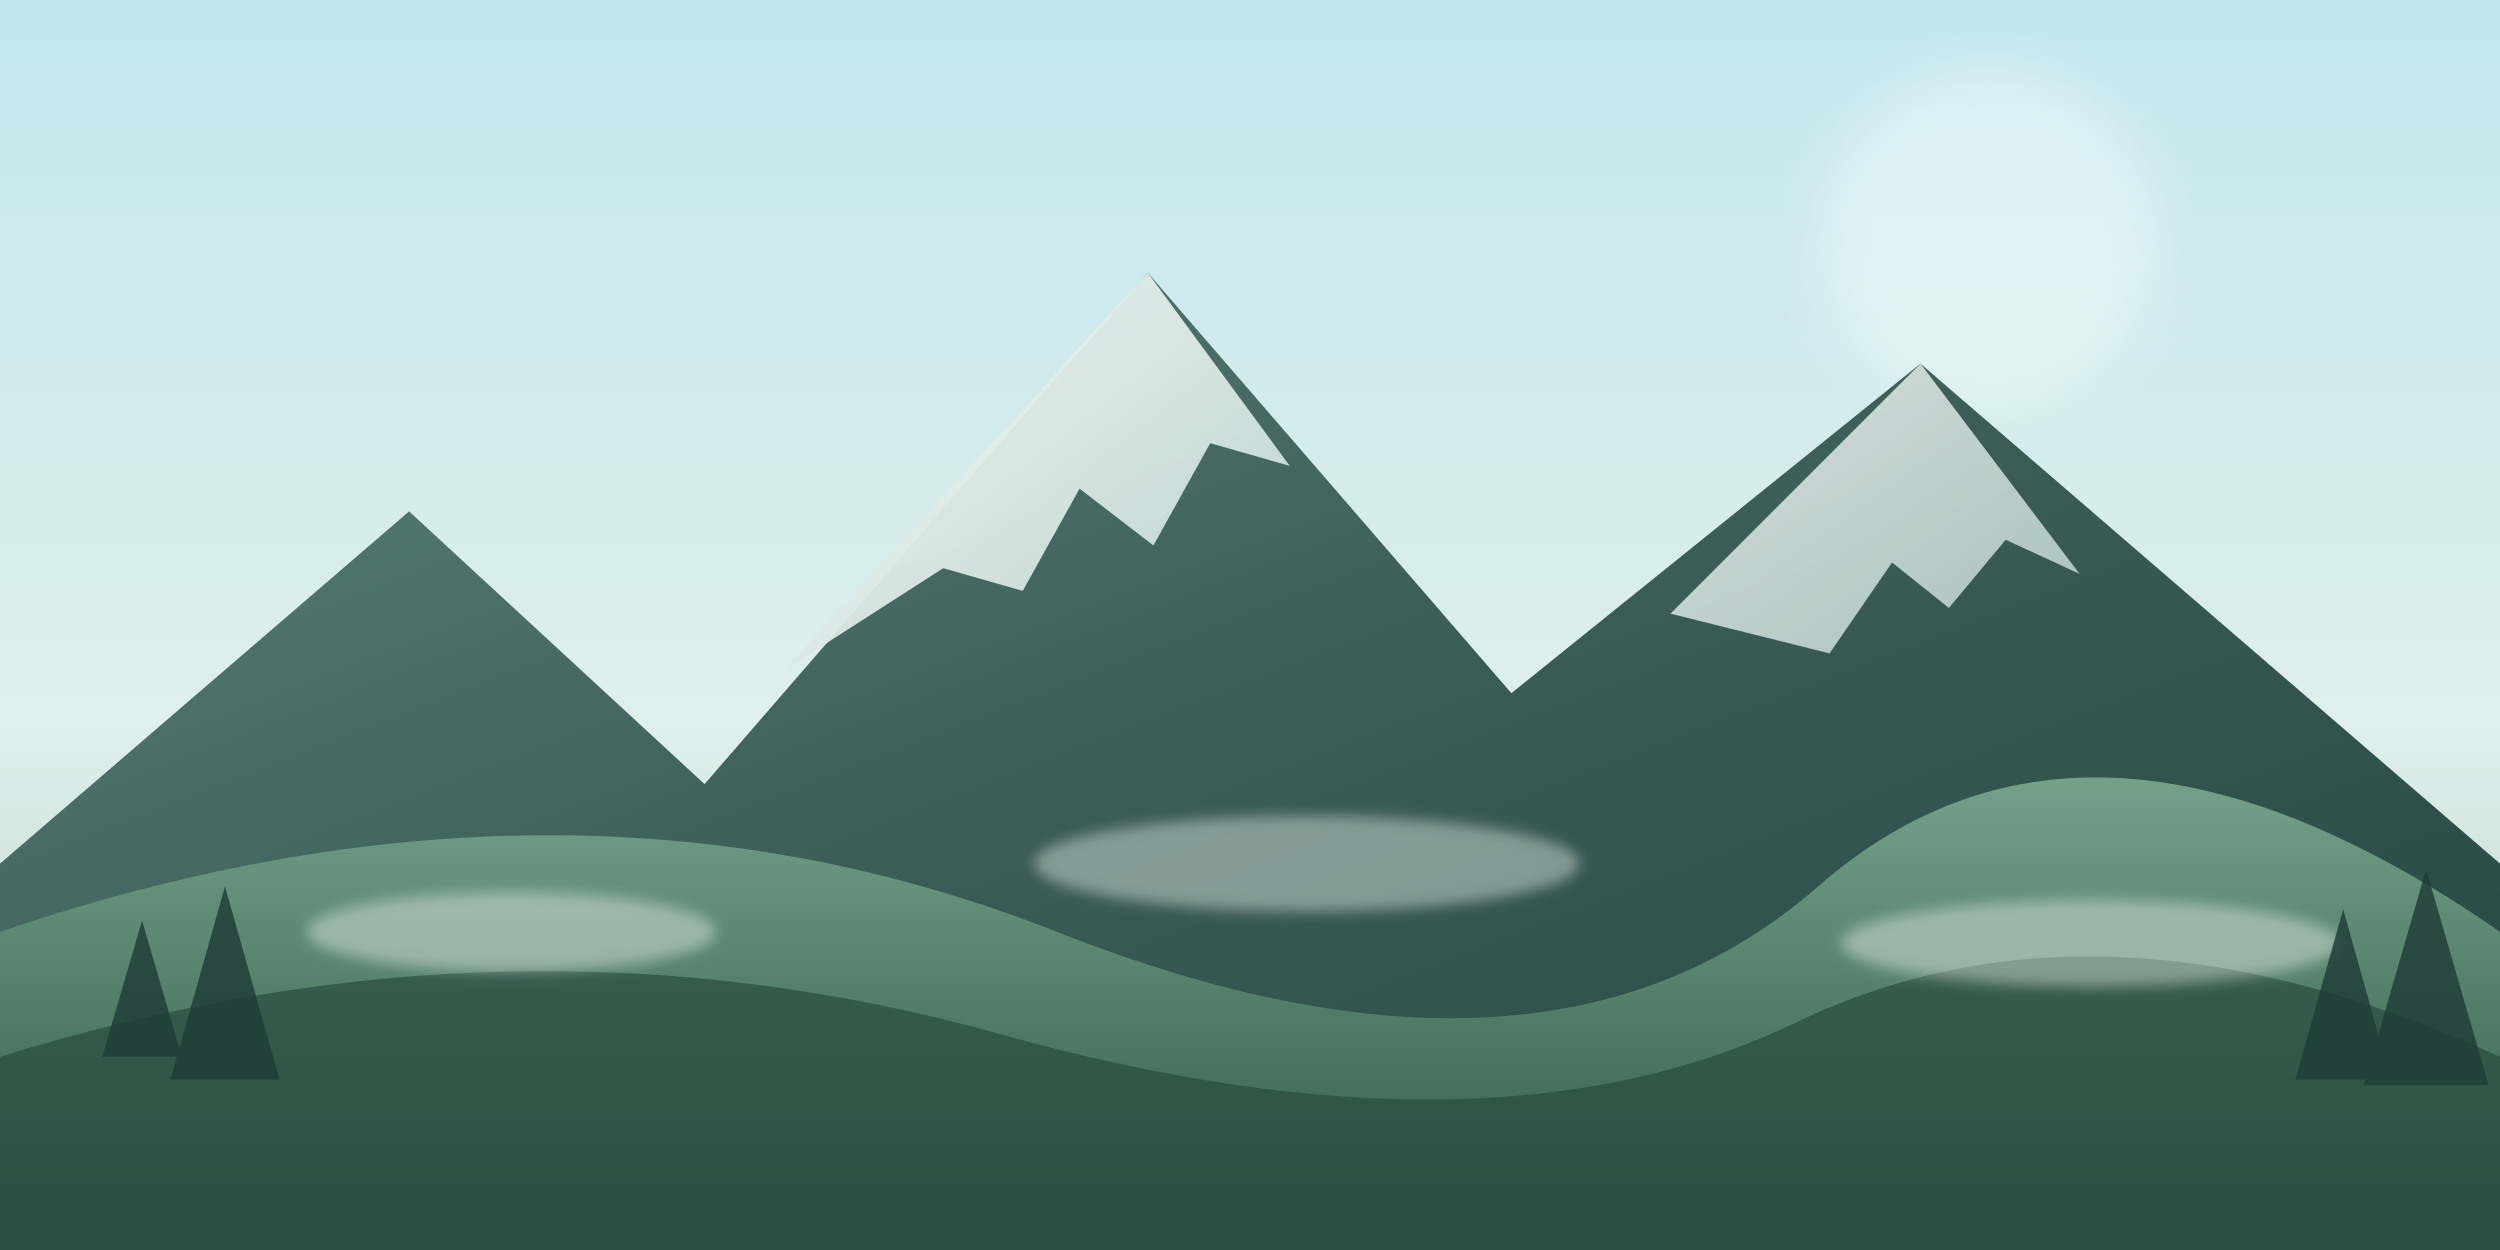
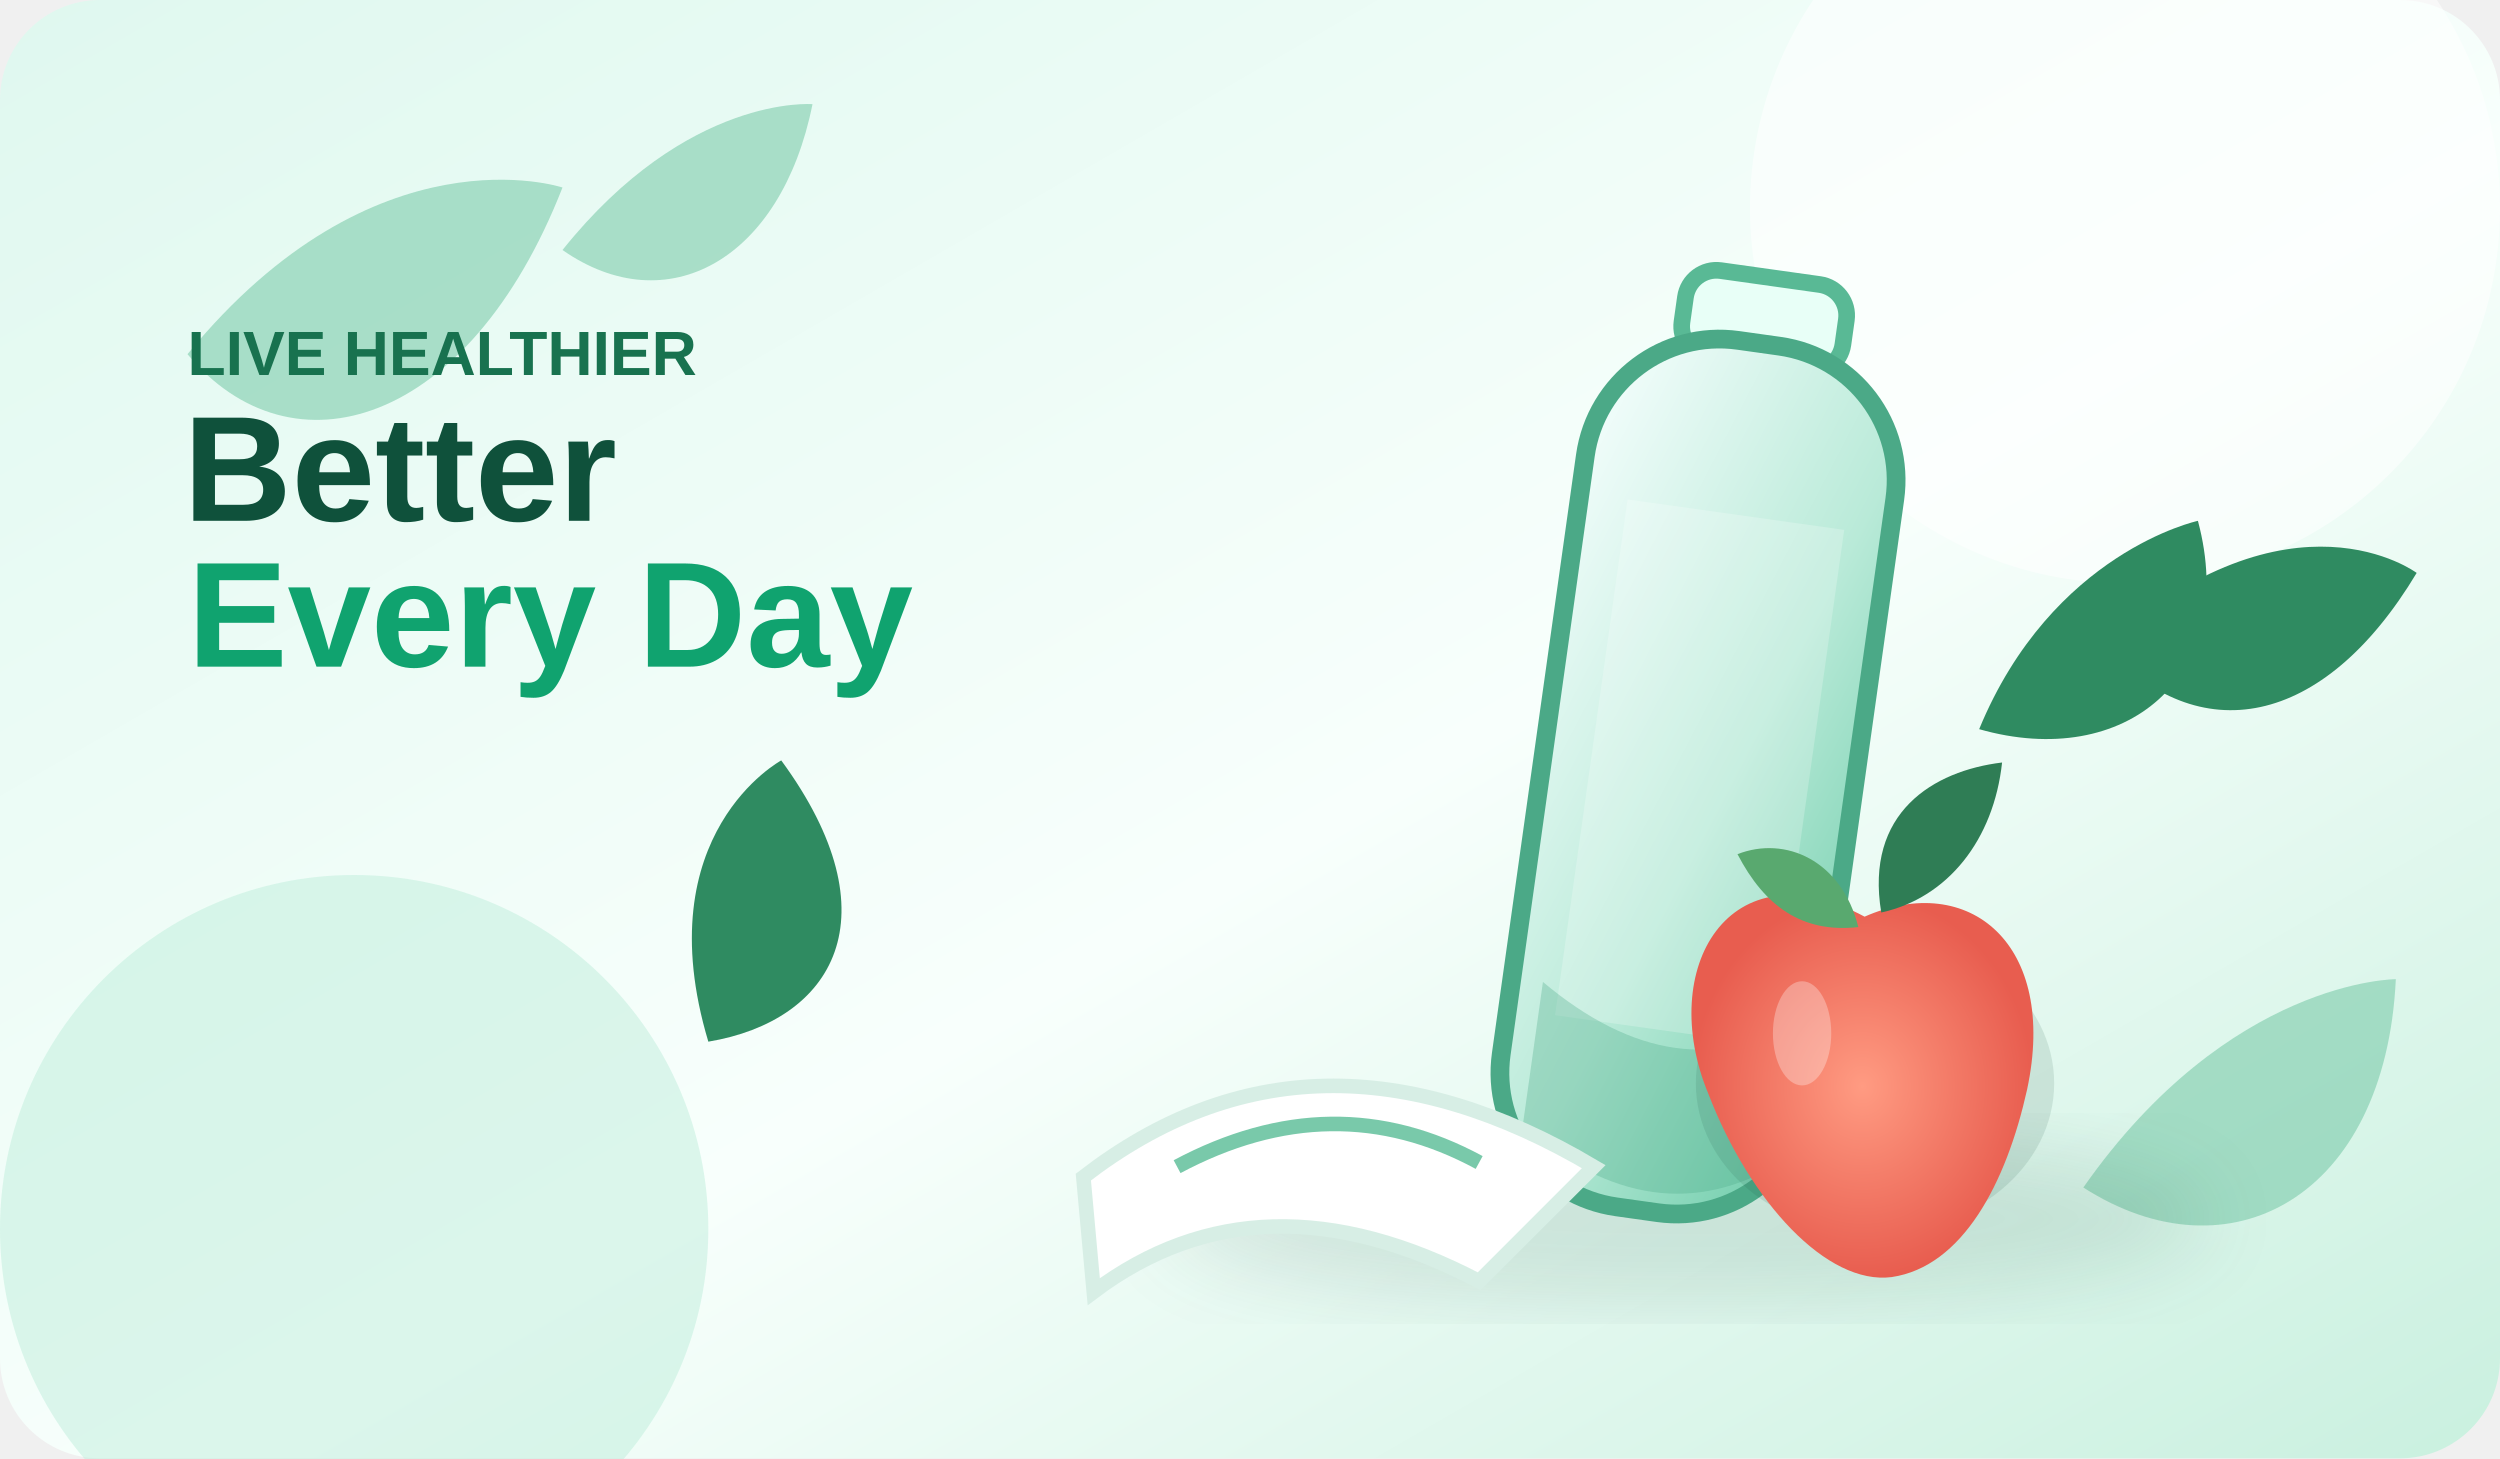
- <svg xmlns="http://www.w3.org/2000/svg" viewBox="0 0 2200 1100" width="2200" height="1100">
+ <svg xmlns="http://www.w3.org/2000/svg" viewBox="0 0 1200 700">
  <defs>
-     <linearGradient id="sky" x1="0" y1="0" x2="0" y2="1">
-       <stop stop-color="#bfe5ee" />
-       <stop offset=".58" stop-color="#dcefeb" />
-       <stop offset="1" stop-color="#a8c9b5" />
+     <linearGradient id="bg" x1="0" y1="0" x2="1" y2="1">
+       <stop stop-color="#dff8ef" />
+       <stop offset=".55" stop-color="#f8fffc" />
+       <stop offset="1" stop-color="#c9f0df" />
    </linearGradient>
-     <linearGradient id="mountain" x1="0" y1="0" x2="1" y2="1">
-       <stop stop-color="#557c76" />
-       <stop offset=".5" stop-color="#2e514b" />
-       <stop offset="1" stop-color="#173934" />
+     <linearGradient id="bottle" x1="0" y1="0" x2="1" y2="1">
+       <stop stop-color="#f8ffff" />
+       <stop offset=".55" stop-color="#b9ead8" />
+       <stop offset="1" stop-color="#69caa7" />
    </linearGradient>
-     <linearGradient id="snow" x1="0" y1="0" x2="1" y2="1">
-       <stop stop-color="#f7fbf8" />
-       <stop offset="1" stop-color="#bcd7d1" />
-     </linearGradient>
-     <linearGradient id="valley" x1="0" y1="0" x2="0" y2="1">
-       <stop stop-color="#6c9b82" />
-       <stop offset="1" stop-color="#244c3c" />
-     </linearGradient>
-     <filter id="blur">
-       <feGaussianBlur stdDeviation="22" />
-     </filter>
-     <filter id="soft">
-       <feGaussianBlur stdDeviation="6" />
+     <radialGradient id="apple">
+       <stop stop-color="#ff9b82" />
+       <stop offset="1" stop-color="#e85d4f" />
+     </radialGradient>
+     <filter id="shadow">
+       <feGaussianBlur stdDeviation="18" />
    </filter>
  </defs>
-   <rect width="2200" height="1100" fill="url(#sky)" />
-   <circle cx="1750" cy="210" r="150" fill="#fff" opacity=".38" filter="url(#blur)" />
-   <path d="M0 760 L360 450 620 690 1010 240 1330 610 1690 320 2200 760 V1100 H0Z" fill="url(#mountain)" />
-   <path d="M690 590 L1010 240 1135 410 1065 390 1015 480 950 430 900 520 830 500Z" fill="url(#snow)" opacity=".95" />
-   <path d="M1470 540 L1690 320 1830 505 1765 475 1715 535 1665 495 1610 575Z" fill="url(#snow)" opacity=".82" />
-   <path d="M0 820 Q500 650 930 820 T1600 780 T2200 820 V1100 H0Z" fill="url(#valley)" />
-   <path d="M0 930 Q450 790 880 910 T1580 900 T2200 930 V1100 H0Z" fill="#193e32" opacity=".7" />
-   <g opacity=".42" filter="url(#soft)" fill="#eef8ef">
-     <ellipse cx="450" cy="820" rx="180" ry="35" />
-     <ellipse cx="1150" cy="760" rx="240" ry="42" />
-     <ellipse cx="1840" cy="830" rx="220" ry="38" />
+   <rect width="1200" height="700" rx="48" fill="url(#bg)" />
+   <circle cx="1020" cy="100" r="180" fill="#fff" opacity=".55" />
+   <circle cx="170" cy="590" r="170" fill="#b7ecd7" opacity=".45" />
+   <g opacity=".55" fill="#72c7a4">
+     <path d="M90 170c90-110 180-80 180-80-45 115-130 140-180 80z" />
+     <path d="M1000 570c70-100 150-100 150-100-5 105-80 145-150 100z" />
+     <path d="M270 120c60-75 120-70 120-70-15 75-70 105-120 70z" />
  </g>
-   <g fill="#102f29" opacity=".82">
-     <path d="M90 930 l35-120 35 120z" />
-     <path d="M150 950 l48-170 48 170z" />
-     <path d="M2020 950 l42-150 42 150z" />
-     <path d="M2080 955 l55-190 55 190z" />
+   <ellipse cx="810" cy="585" rx="250" ry="42" fill="#164e3b" opacity=".12" filter="url(#shadow)" />
+   <g transform="translate(720 115) rotate(8)">
+     <rect x="92" y="0" width="78" height="42" rx="15" fill="#e8fff7" stroke="#59b995" stroke-width="8" />
+     <rect x="55" y="32" width="150" height="420" rx="65" fill="url(#bottle)" stroke="#4ba987" stroke-width="9" />
+     <path d="M78 115h105v250H78z" fill="#fff" opacity=".22" />
+     <path d="M70 350q72 45 125 0v70q-55 45-125 0z" fill="#4ba987" opacity=".32" />
  </g>
-   <rect width="2200" height="1100" fill="#ffffff" opacity=".06" />
+   <g transform="translate(820 420)">
+     <ellipse cx="80" cy="100" rx="86" ry="72" fill="#164e3b" opacity=".12" />
+     <path d="M75 20c-65-35-100 25-75 85 20 52 57 92 88 88 34-5 55-45 65-90 15-70-28-105-78-83z" fill="url(#apple)" />
+     <path d="M83 18c-8-48 25-68 58-72-4 37-26 65-58 72z" fill="#2f7d55" />
+     <path d="M72 25c-8-32-35-44-58-35 13 25 31 38 58 35z" fill="#59a96f" />
+     <ellipse cx="45" cy="76" rx="14" ry="25" fill="#fff" opacity=".3" />
+   </g>
+   <path d="M520 565q110-85 245-5l-55 55q-105-55-185 5z" fill="#fff" stroke="#d7eee5" stroke-width="7" />
+   <path d="M565 560q75-40 145-2" fill="none" stroke="#79c9aa" stroke-width="7" />
+   <g fill="#2f8b61">
+     <path d="M1010 310c90-80 150-35 150-35-45 75-105 85-150 35z" />
+     <path d="M950 350c35-85 105-100 105-100 20 75-35 120-105 100z" />
+     <path d="M340 500c-30-100 35-135 35-135 55 75 25 125-35 135z" />
+   </g>
+   <text x="90" y="180" font-family="Arial,sans-serif" font-size="30" font-weight="700" fill="#18724f">LIVE HEALTHIER</text>
+   <text x="88" y="250" font-family="Arial,sans-serif" font-size="72" font-weight="800" fill="#0f513b">Better</text>
+   <text x="90" y="320" font-family="Arial,sans-serif" font-size="72" font-weight="800" fill="#10a36f">Every Day</text>
</svg>
